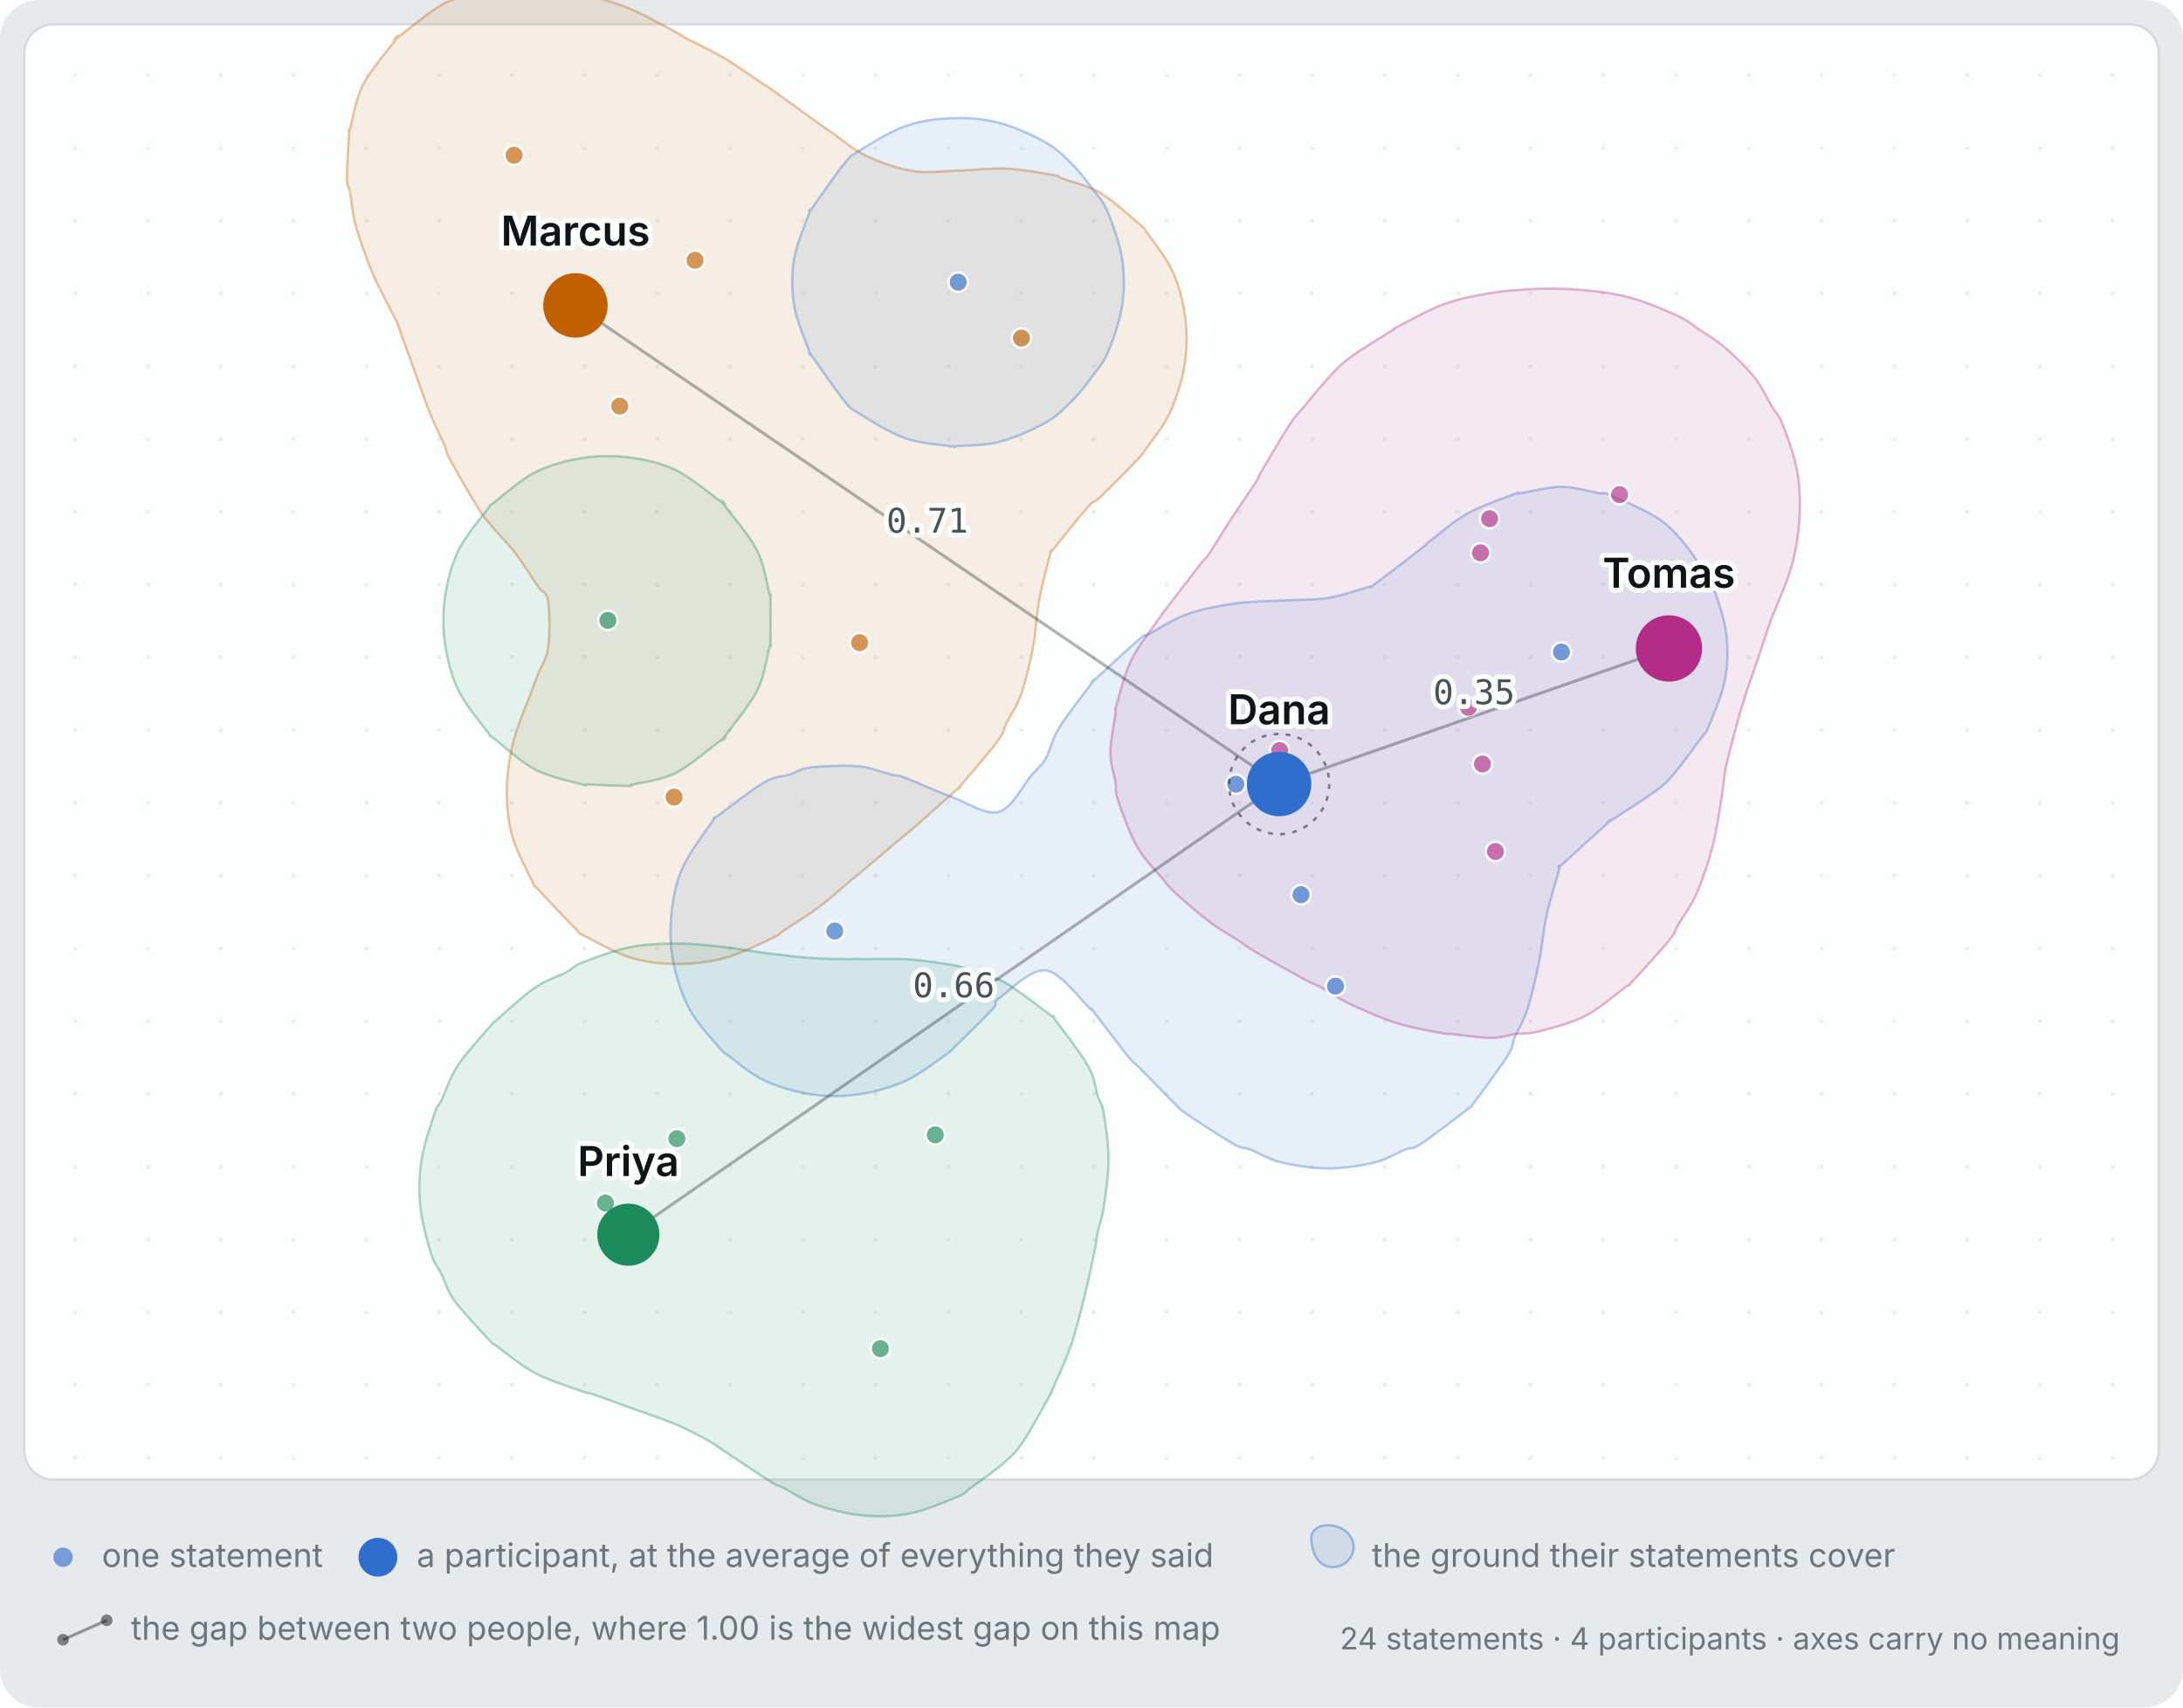
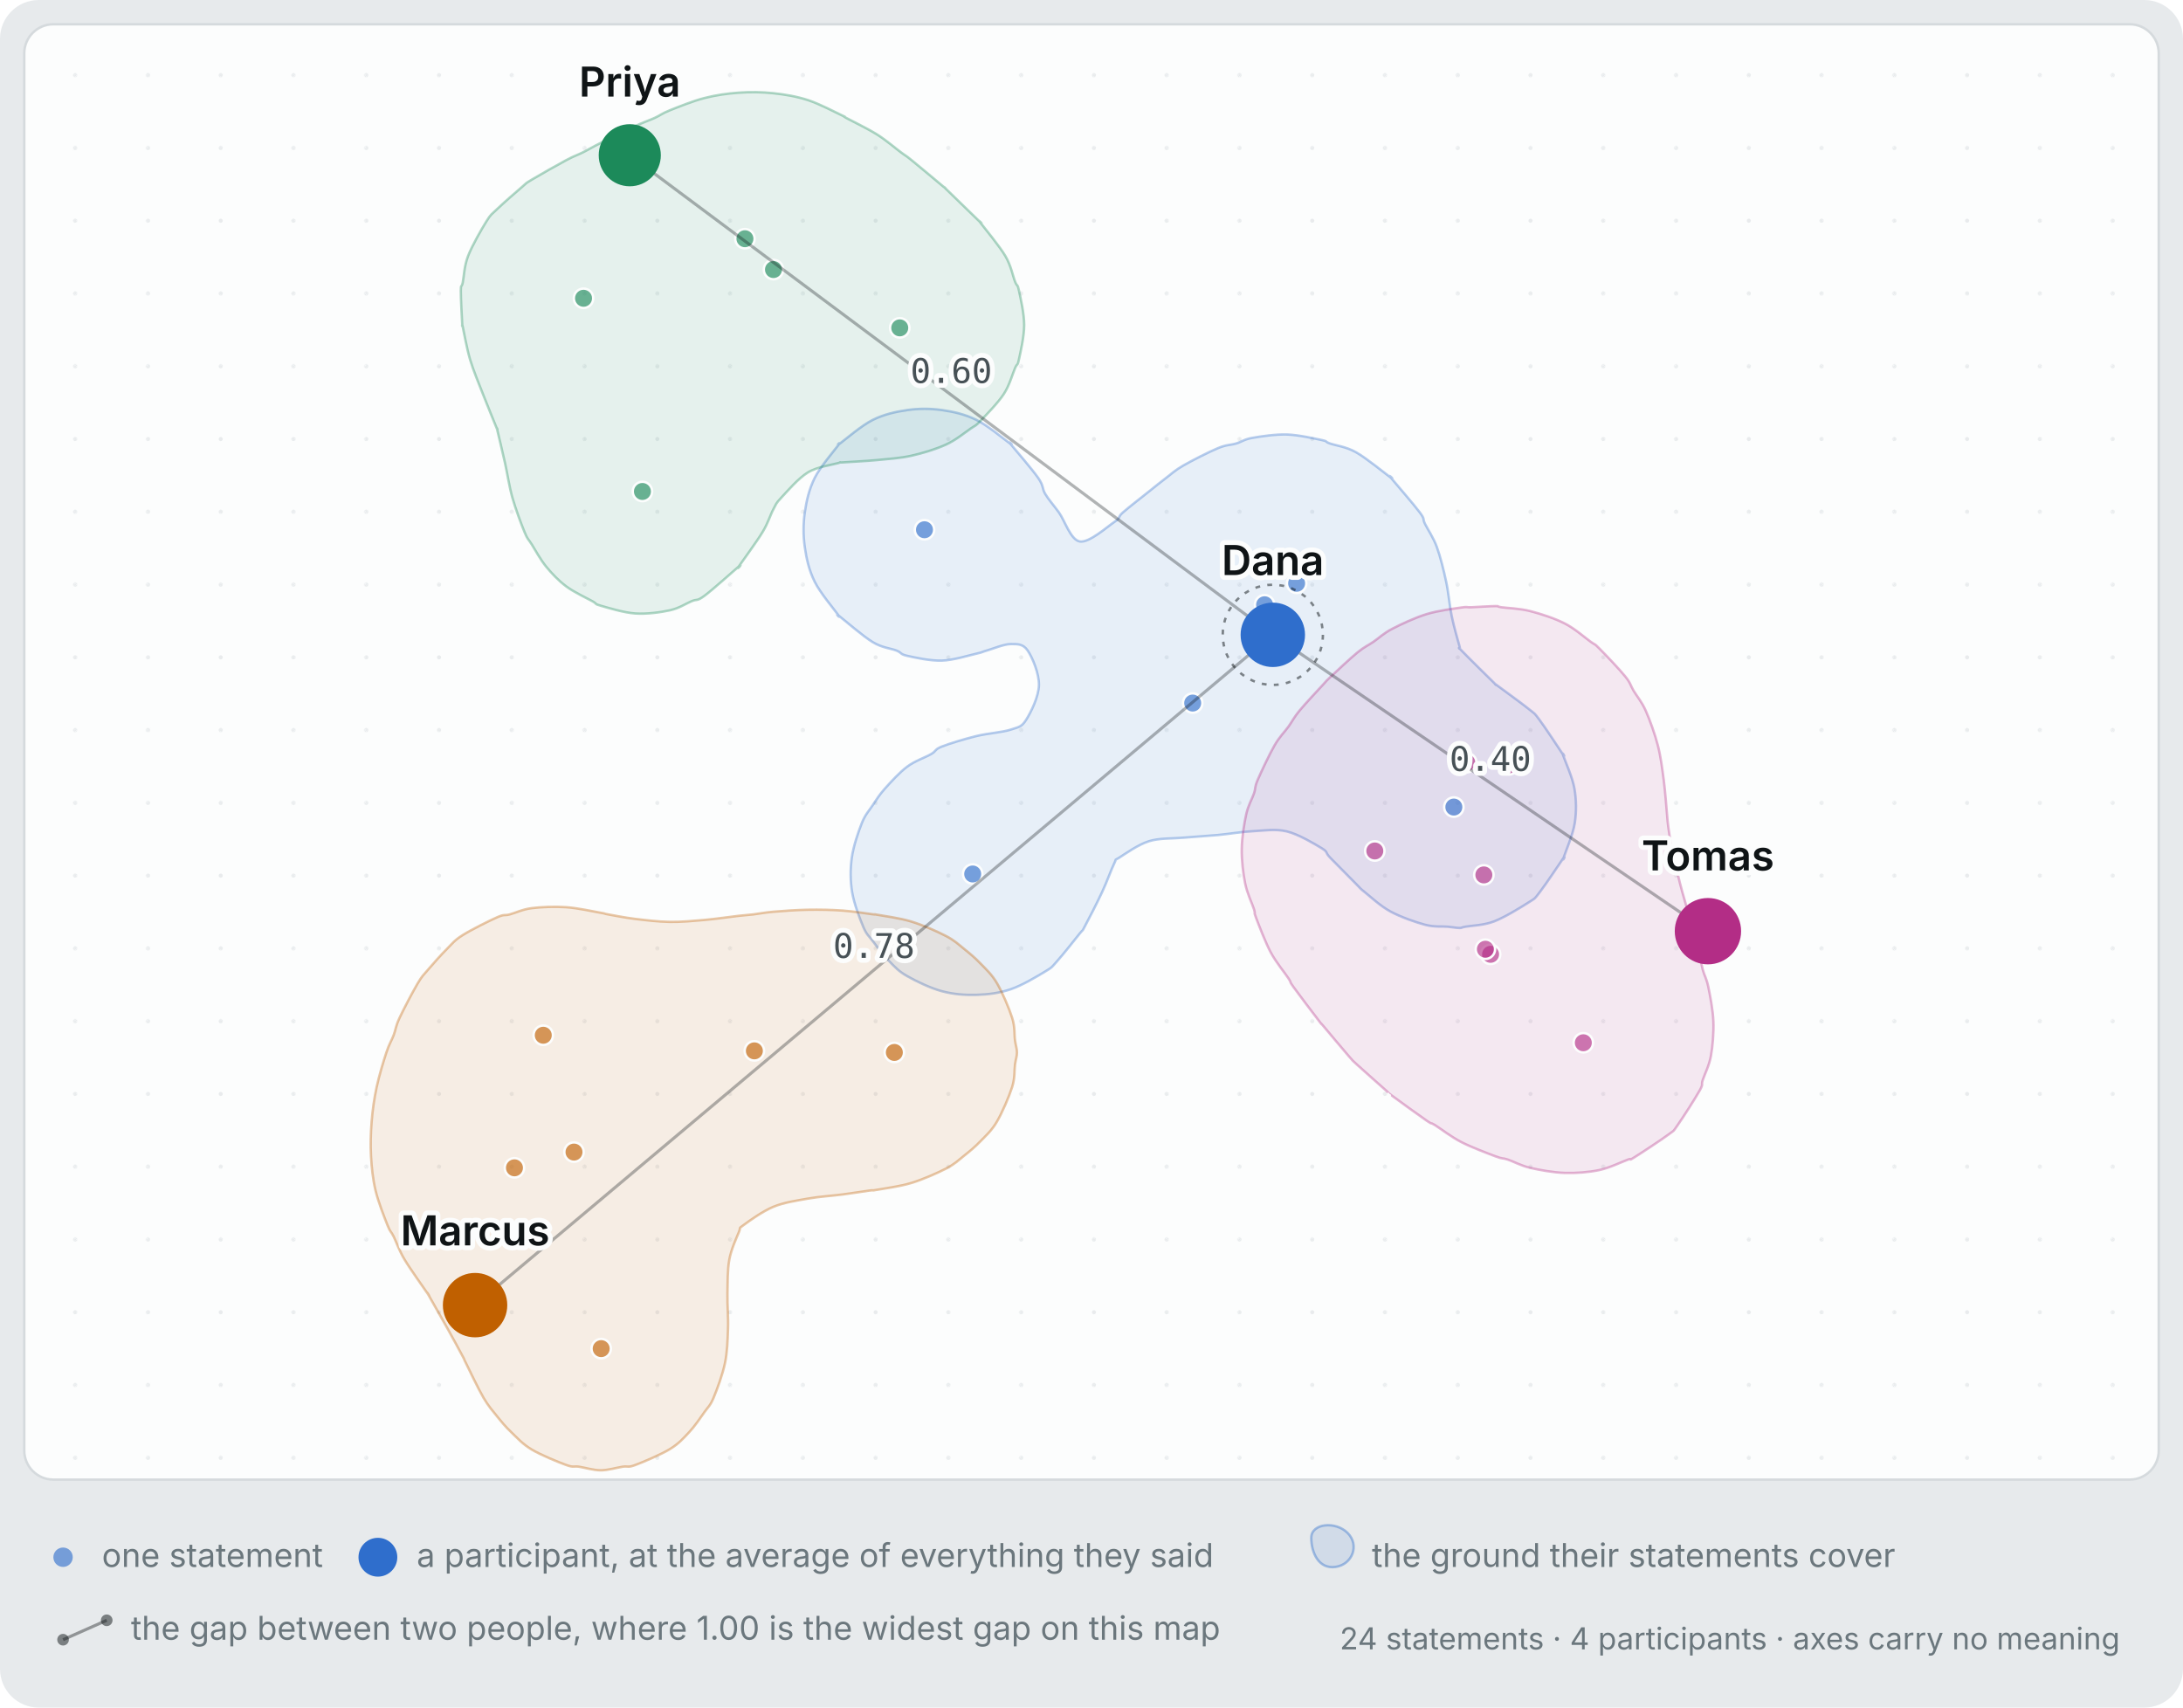
<svg xmlns="http://www.w3.org/2000/svg" viewBox="0 0 900 704" width="900" height="704" role="img" aria-label="Four participants in a depot siting meeting, mapped from what they said, with the measured gap from Dana to each of the others">
  <rect width="900" height="704" rx="16" fill="#e7eaec" />
  <rect x="10" y="10" width="880" height="600" rx="12" fill="#fcfdfd" stroke="#d5dadd" />
  <pattern id="field" width="30" height="30" patternUnits="userSpaceOnUse">
    <circle cx="1" cy="1" r="0.85" fill="#d5dadd" />
  </pattern>
  <rect x="10" y="10" width="880" height="600" rx="12" fill="url(#field)" opacity="0.5" />
-   <path d="M199.84,-3.67C203.06,-4.67 198.65,-4.15 202.28,-4.5C205.91,-4.86 216.61,-5.93 221.61,-5.79C226.61,-5.65 229.07,-4.24 232.29,-3.67C235.51,-3.1 236.28,-3.64 240.95,-2.39C245.61,-1.14 253.84,1.14 260.28,3.84C266.73,6.54 275.88,11.84 279.61,13.81C283.35,15.78 279.44,13.94 282.67,15.66C285.89,17.39 293.53,20.94 298.95,24.16C304.36,27.38 311.94,32.86 315.16,35C318.38,37.14 314.54,34.35 318.28,37.01C322.03,39.67 333.57,48.06 337.62,50.94C341.66,53.83 339.33,52.13 342.56,54.33C345.78,56.54 351.33,61.49 356.95,64.18C362.57,66.87 369.84,69.47 376.29,70.48C382.73,71.5 389.18,70.46 395.62,70.3C402.07,70.13 408.51,69.2 414.96,69.51C421.4,69.82 430.43,71.45 434.29,72.15C438.15,72.84 434.91,72.44 438.13,73.67C441.35,74.9 448.24,76.29 453.62,79.51C459.01,82.73 467.22,90.25 470.44,93C473.66,95.75 470.75,92.77 472.96,96C475.17,99.22 481.06,106.39 483.69,112.34C486.32,118.28 487.98,125.23 488.75,131.67C489.51,138.12 489.37,144.56 488.29,151C487.2,157.45 484.8,164.78 482.24,170.34C479.69,175.9 475.21,181.12 472.96,184.34C470.71,187.56 471.98,186.25 468.76,189.67C465.54,193.1 456.99,201.69 453.62,204.91C450.25,208.13 451.76,205.42 448.54,209.01C445.32,212.59 436.88,223.19 434.29,226.42C431.71,229.64 434.02,224.8 433.03,228.34C432.05,231.89 429.57,241.23 428.38,247.68C427.19,254.12 427.12,260.57 425.88,267.01C424.64,273.46 422.76,281.16 420.94,286.35C419.12,291.53 416.58,294.88 414.96,298.1C413.33,301.32 414.43,301.29 411.21,305.68C407.99,310.07 398.32,321.19 395.62,324.41C392.93,327.64 398.26,322.14 395.04,325.01C391.81,327.89 379.96,338.46 376.29,341.68C372.61,344.9 376.2,341.64 372.98,344.35C369.75,347.05 360.79,354.68 356.95,357.9C353.11,361.13 353.17,361 349.95,363.68C346.73,366.37 341.94,370.79 337.62,374.01C333.29,377.23 327.23,380.88 324.01,383.02C320.79,385.15 322.46,384.84 318.28,386.82C314.11,388.8 305.39,393.14 298.95,394.9C292.5,396.66 286.06,397.4 279.61,397.41C273.17,397.41 266.73,396.84 260.28,394.9C253.84,392.97 244.77,387.8 240.95,385.82C237.13,383.84 240.58,386.24 237.36,383.02C234.14,379.79 224.58,369.69 221.61,366.46C218.64,363.24 221.31,367.37 219.56,363.68C217.8,360 212.83,350.79 211.07,344.35C209.3,337.9 208.87,331.46 208.97,325.01C209.07,318.57 210.05,312.13 211.66,305.68C213.27,299.24 216.96,290.9 218.62,286.35C220.28,281.79 220.39,281.59 221.61,278.37C222.84,275.14 225.24,272.13 225.96,267.01C226.68,261.9 226.67,251.91 225.94,247.68C225.21,243.44 223.82,244.83 221.61,241.61C219.4,238.38 215.91,232.55 212.69,228.34C209.47,224.14 204.92,219.59 202.28,216.37C199.63,213.15 199.58,213.46 196.81,209.01C194.04,204.56 187.97,194.04 185.65,189.67C183.34,185.31 184.34,186.05 182.94,182.83C181.54,179.6 179.38,175.64 177.25,170.34C175.13,165.04 172.47,157.26 170.2,151C167.93,144.75 164.8,136.05 163.61,132.82C162.42,129.6 164.75,135.09 163.06,131.67C161.37,128.26 156.2,118.78 153.47,112.34C150.74,105.89 148.2,98.54 146.66,93C145.13,87.46 144.88,82.32 144.27,79.1C143.67,75.88 143.1,77.8 143.05,73.67C142.99,69.54 143.73,57.73 143.93,54.33C144.14,50.94 143.32,56.52 144.27,53.3C145.23,50.07 146.42,41.26 149.64,35C152.86,28.74 161.27,18.95 163.61,15.73C165.95,12.51 160.45,18.03 163.67,15.66C166.9,13.29 176.91,4.74 182.94,1.52C188.97,-1.71 196.62,-2.67 199.84,-3.67Z" fill-rule="evenodd" fill="#c06000" fill-opacity="0.1" stroke="#c06000" stroke-opacity="0.34" stroke-width="1" stroke-linejoin="round" />
-   <path d="M347.62,68C350.84,64.03 349.56,65.08 353.82,62.42C358.07,59.76 366.71,54.33 373.15,52.04C379.6,49.76 386.04,48.95 392.49,48.71C398.93,48.47 405.38,48.94 411.82,50.61C418.26,52.28 426.07,55.85 431.15,58.75C436.24,61.65 439.11,64.8 442.33,68C445.55,71.21 448.1,74.75 450.49,77.98C452.88,81.2 454.63,82.56 456.66,87.34C458.68,92.12 461.62,100.23 462.61,106.67C463.61,113.12 463.61,119.56 462.62,126.01C461.64,132.45 458.74,140.53 456.72,145.34C454.69,150.16 452.85,151.68 450.49,154.9C448.13,158.12 445.76,161.46 442.54,164.68C439.32,167.89 436.27,171.28 431.15,174.2C426.03,177.13 418.22,180.59 411.82,182.23C405.42,183.86 396,183.71 392.78,184.01C389.55,184.31 392.56,184.05 392.49,184.05C392.41,184.05 395.55,184.57 392.32,184.01C389.1,183.45 379.57,182.96 373.15,180.67C366.73,178.38 358.07,172.94 353.82,170.28C349.56,167.61 350.84,168.65 347.62,164.68C344.4,160.7 336.78,149.63 334.48,146.41C332.18,143.19 335,148.74 333.82,145.34C332.64,141.94 328.48,132.45 327.41,126.01C326.34,119.56 326.34,113.12 327.41,106.67C328.48,100.23 332.64,90.74 333.82,87.34C335,83.94 332.18,89.49 334.48,86.27C336.78,83.05 344.4,71.98 347.62,68ZM626.71,203.35C629.93,202.86 638.4,200.69 643.83,200.69C649.26,200.69 656.07,202.81 659.29,203.35C662.51,203.88 659.3,202.3 663.17,203.91C667.04,205.52 677.48,209.9 682.5,213.03C687.52,216.16 690.08,219.08 693.3,222.68C696.52,226.28 699.67,231.42 701.84,234.64C704.01,237.86 704.68,237.56 706.32,242.01C707.97,246.47 710.91,254.9 711.7,261.35C712.5,267.79 712.34,274.24 711.09,280.68C709.83,287.13 705.74,296.2 704.2,300.02C702.66,303.84 704.23,300.39 701.84,303.62C699.45,306.84 693.08,315.59 689.85,319.35C686.63,323.11 686.88,322.94 682.5,326.16C678.12,329.38 666.79,336.55 663.57,338.69C660.35,340.83 666.46,336.01 663.17,339C659.88,341.98 647.2,353.45 643.83,356.62C640.47,359.79 644.02,354.56 642.99,358.02C641.95,361.48 639.05,370.91 637.63,377.36C636.22,383.8 635.81,390.24 634.49,396.69C633.17,403.13 631.4,410.86 629.74,416.02C628.07,421.19 625.87,424.46 624.5,427.68C623.13,430.9 624.32,430.86 621.51,435.36C618.7,439.86 610.37,451.05 607.64,454.69C604.92,458.34 608.8,454.42 605.16,457.24C601.53,460.05 590.17,468.77 585.83,471.57C581.49,474.37 582.32,472.74 579.1,474.03C575.88,475.32 571.82,478.03 566.5,479.31C561.17,480.59 553.61,481.76 547.16,481.72C540.72,481.68 533.07,480.37 527.83,479.08C522.59,477.8 518.94,475.28 515.71,474.03C512.49,472.78 512.92,474.05 508.49,471.58C504.07,469.11 493.24,462.05 489.16,459.23C485.07,456.42 487.21,457.85 483.99,454.69C480.76,451.53 473,443.5 469.82,440.28C466.65,437.06 468.15,439.3 464.93,435.36C461.71,431.42 453.05,419.85 450.49,416.62C447.93,413.4 452.78,418.79 449.56,416.02C446.34,413.26 437.44,400.79 431.15,400.06C424.86,399.33 415.47,409 411.82,411.66C408.17,414.32 412.46,412.52 409.24,416.02C406.01,419.53 395.82,429.49 392.49,432.71C389.15,435.93 392.45,433.19 389.23,435.36C386.01,437.53 379.05,443.07 373.15,445.71C367.25,448.35 360.26,450.3 353.82,451.21C347.37,452.12 340.93,452.13 334.48,451.17C328.04,450.22 320.81,448.11 315.15,445.47C309.48,442.84 303.72,437.76 300.5,435.36C297.28,432.96 298.52,434.31 295.81,431.09C293.1,427.86 287.27,421.76 284.24,416.02C281.2,410.29 278.85,403.13 277.6,396.69C276.35,390.24 276.15,383.8 276.76,377.36C277.38,370.91 278.46,364.47 281.28,358.02C284.09,351.58 291.23,342.29 293.65,338.69C296.07,335.09 292.23,339.12 295.81,336.43C299.4,333.73 310.22,325.34 315.15,322.5C320.08,319.65 322.19,320.37 325.41,319.35C328.63,318.33 329.75,316.93 334.48,316.36C339.22,315.79 348.31,315.44 353.82,315.93C359.33,316.43 364.33,318.57 367.55,319.35C370.77,320.14 369,319.11 373.15,320.65C377.31,322.19 386.04,326.26 392.49,328.6C398.93,330.93 406.33,336.22 411.82,334.68C417.31,333.14 422.21,323.02 425.43,319.35C428.65,315.69 429.28,315.91 431.15,312.69C433.03,309.46 433.44,305.28 436.66,300.02C439.89,294.76 448.13,284.36 450.49,281.14C452.85,277.92 447.62,283.64 450.84,280.68C454.06,277.73 465.99,266.64 469.82,263.42C473.65,260.19 470.6,263.04 473.82,261.35C477.04,259.66 483.38,255.37 489.16,253.3C494.94,251.22 502.05,249.85 508.49,248.89C514.94,247.94 521.38,247.97 527.83,247.58C534.27,247.19 541.13,247.49 547.16,246.56C553.19,245.63 560.77,242.94 563.99,242.01C567.21,241.08 562.86,243.61 566.5,240.98C570.14,238.35 581.91,229.3 585.83,226.25C589.75,223.2 586.82,225.12 590.04,222.68C593.26,220.24 599.42,214.77 605.16,211.59C610.91,208.42 620.91,205 624.5,203.63C628.09,202.26 623.49,203.83 626.71,203.35Z" fill-rule="evenodd" fill="#2f6ecc" fill-opacity="0.1" stroke="#2f6ecc" stroke-opacity="0.34" stroke-width="1" stroke-linejoin="round" />
-   <path d="M203.35,207.43C206.57,204.96 214.52,197.83 220.62,194.74C226.72,191.64 233.51,189.89 239.95,188.86C246.4,187.84 252.84,187.78 259.29,188.6C265.73,189.43 272.17,190.68 278.62,193.81C285.06,196.95 294.73,205.14 297.95,207.41C301.18,209.68 295.62,204.2 297.97,207.43C300.32,210.65 308.84,220.5 312.06,226.76C315.28,233.02 316.36,241.76 317.29,244.98C318.22,248.21 317.58,242.69 317.64,246.1C317.7,249.51 317.71,262.02 317.65,265.43C317.59,268.85 318.21,263.35 317.29,266.58C316.37,269.8 315.28,278.51 312.13,284.77C308.98,291.02 300.76,300.8 298.4,304.1C296.03,307.4 301.25,302.14 297.95,304.57C294.66,306.99 284.78,315.51 278.62,318.66C272.46,321.8 264.23,322.54 261.01,323.44C257.79,324.33 262.4,324.02 259.29,324.02C256.17,324.02 245.53,323.54 242.31,323.44C239.09,323.33 243.57,324.41 239.95,323.38C236.34,322.35 226.74,320.45 220.62,317.24C214.49,314.03 206.44,306.63 203.22,304.1C199.99,301.58 203.64,305.31 201.28,302.09C198.92,298.87 192.02,290.88 189.05,284.77C186.09,278.66 184.41,271.88 183.48,265.43C182.55,258.99 182.55,252.54 183.48,246.1C184.41,239.65 186.1,232.85 189.06,226.76C192.03,220.67 198.9,212.78 201.28,209.56C203.66,206.33 200.12,209.9 203.35,207.43ZM233.52,400.77C236.74,399.07 235.66,398.59 239.95,396.89C244.25,395.19 252.84,391.9 259.29,390.59C265.73,389.27 272.17,389.04 278.62,389.01C285.06,388.97 291.51,389.7 297.95,390.39C304.4,391.08 310.84,392.34 317.29,393.12C323.73,393.91 330.18,394.73 336.62,395.1C343.07,395.47 349.51,395.3 355.96,395.37C362.4,395.45 368.85,395.08 375.29,395.56C381.74,396.04 390.24,397.37 394.63,398.24C399.01,399.11 398.36,399.67 401.58,400.77C404.8,401.88 408.68,401.89 413.96,404.86C419.25,407.84 429.83,416.09 433.29,418.63C436.76,421.17 432.23,416.64 434.78,420.11C437.33,423.58 445.6,434.13 448.58,439.44C451.55,444.76 451.55,448.78 452.63,452C453.71,455.22 454.31,454.42 455.04,458.78C455.77,463.13 457.01,471.67 457.02,478.11C457.02,484.56 455.81,492.49 455.08,497.45C454.35,502.4 453.3,504.64 452.63,507.86C451.96,511.09 452.05,512.07 451.06,516.78C450.08,521.49 448.35,529.67 446.72,536.11C445.09,542.56 443.49,549.1 441.26,555.45C439.02,561.8 434.66,571 433.29,574.23C431.93,577.45 434.97,571.47 433.08,574.78C431.19,578.1 425.15,589.41 421.96,594.12C418.78,598.83 417.59,599.82 413.96,603.04C410.33,606.26 403.39,611.1 400.17,613.45C396.95,615.8 398.77,615.38 394.63,617.13C390.48,618.87 381.74,622.65 375.29,623.93C368.85,625.2 362.4,625.38 355.96,624.8C349.51,624.21 342.1,622.33 336.62,620.44C331.14,618.55 326.3,615.09 323.08,613.45C319.86,611.81 321.48,613.21 317.29,610.6C313.1,607.99 302.12,600.55 297.95,597.8C293.79,595.05 295.54,595.88 292.32,594.12C289.1,592.35 284.13,589.54 278.62,587.22C273.11,584.9 264.98,582.25 259.29,580.18C253.59,578.11 247.67,575.88 244.44,574.78C241.22,573.69 243.92,575.05 239.95,573.61C235.98,572.16 226.36,569.14 220.62,566.12C214.87,563.09 208.69,557.8 205.47,555.45C202.25,553.1 204.32,555.25 201.28,552.03C198.25,548.81 190.48,540.6 187.26,536.11C184.03,531.63 183.54,528.34 181.95,525.12C180.36,521.89 179.14,521.39 177.7,516.78C176.26,512.17 173.94,503.89 173.29,497.45C172.64,491 172.8,484.56 173.8,478.11C174.79,471.67 177.89,462.85 179.24,458.78C180.6,454.7 180.38,456.9 181.95,453.68C183.51,450.46 185.41,444.39 188.63,439.44C191.85,434.5 198.52,427.23 201.28,424.01C204.04,420.79 201.95,422.92 205.17,420.11C208.39,417.29 215.89,410.34 220.62,407.12C225.34,403.9 230.3,402.48 233.52,400.77Z" fill-rule="evenodd" fill="#1c8a5a" fill-opacity="0.1" stroke="#1c8a5a" stroke-opacity="0.34" stroke-width="1" stroke-linejoin="round" />
-   <path d="M573.82,136.26C577.04,134.17 572.36,136.65 575.93,134.84C579.5,133.03 588.82,127.74 595.26,125.4C601.71,123.06 608.15,121.87 614.6,120.81C621.04,119.76 627.49,119.28 633.93,119.08C640.38,118.88 646.82,119 653.27,119.63C659.71,120.25 666.16,121.07 672.6,122.85C679.05,124.64 687.18,128.1 691.93,130.33C696.69,132.57 697.89,134.09 701.12,136.26C704.34,138.43 707.57,140.12 711.27,143.34C714.97,146.56 720.11,151.53 723.33,155.59C726.55,159.65 728.67,164.48 730.6,167.71C732.54,170.93 733.21,170.5 734.94,174.93C736.66,179.35 739.79,187.82 740.95,194.26C742.1,200.7 742.25,207.15 741.89,213.59C741.53,220.04 740.52,226.48 738.78,232.93C737.05,239.37 732.83,248.74 731.47,252.26C730.11,255.79 731.72,250.86 730.6,254.08C729.48,257.3 726.8,265.46 724.75,271.6C722.69,277.74 720.21,284.49 718.26,290.93C716.3,297.38 714.17,305.78 713,310.27C711.84,314.75 711.83,314.64 711.27,317.86C710.71,321.08 710.52,324.42 709.65,329.6C708.79,334.78 707.77,342.49 706.08,348.94C704.39,355.38 701.87,362.9 699.51,368.27C697.15,373.64 693.81,377.94 691.93,381.16C690.06,384.39 691.49,383.62 688.27,387.6C685.05,391.59 675.61,401.83 672.6,405.05C669.59,408.27 673.42,404.61 670.2,406.94C666.97,409.27 659.31,415.95 653.27,419.01C647.22,422.08 638.65,424.12 633.93,425.33C629.21,426.54 628.19,425.84 624.96,426.27C621.74,426.7 619,427.92 614.6,427.92C610.2,427.92 601.77,426.58 598.55,426.27C595.33,425.96 599.03,426.81 595.26,426.07C591.49,425.33 582.37,423.86 575.93,421.83C569.48,419.81 561.85,416.4 556.59,413.92C551.34,411.43 547.64,408.67 544.42,406.94C541.19,405.2 541.67,405.89 537.26,403.51C532.84,401.12 522.41,395.28 517.93,392.63C513.44,389.98 513.55,389.71 510.33,387.6C507.11,385.5 502.86,383.22 498.59,380C494.32,376.77 487.94,371.23 484.72,368.27C481.5,365.31 481.93,365.46 479.26,362.24C476.59,359.01 471.77,354.37 468.71,348.94C465.64,343.5 462.32,334 460.85,329.6C459.39,325.2 460.44,325.77 459.92,322.55C459.41,319.33 457.77,315.02 457.77,310.27C457.77,305.51 459.51,297.25 459.92,294.02C460.33,290.8 459.09,294.67 460.22,290.93C461.34,287.19 463.49,277.91 466.67,271.6C469.84,265.28 477.08,256.25 479.26,253.03C481.44,249.81 477.19,255.61 479.75,252.26C482.3,248.91 491.46,236.96 494.6,232.93C497.74,228.9 496.39,231.3 498.59,228.08C500.79,224.85 504.56,218.53 507.78,213.59C511.01,208.66 515.88,201.71 517.93,198.48C519.97,195.26 517.78,198.19 520.08,194.26C522.38,190.33 528.89,179.29 531.75,174.93C534.62,170.56 534.58,171.27 537.26,168.04C539.94,164.82 544.59,159.04 547.82,155.59C551.04,152.14 552.26,150.59 556.59,147.36C560.93,144.14 570.6,138.34 573.82,136.26Z" fill-rule="evenodd" fill="#b32d86" fill-opacity="0.1" stroke="#b32d86" stroke-opacity="0.34" stroke-width="1" stroke-linejoin="round" />
-   <circle cx="536.38" cy="368.87" r="4" fill="#2f6ecc" fill-opacity="0.62" stroke="#fcfdfd" stroke-width="1" />
-   <circle cx="255.5" cy="167.43" r="4" fill="#c06000" fill-opacity="0.62" stroke="#fcfdfd" stroke-width="1" />
-   <circle cx="249.62" cy="495.98" r="4" fill="#1c8a5a" fill-opacity="0.62" stroke="#fcfdfd" stroke-width="1" />
-   <circle cx="667.69" cy="203.93" r="4" fill="#b32d86" fill-opacity="0.62" stroke="#fcfdfd" stroke-width="1" />
-   <circle cx="643.74" cy="268.81" r="4" fill="#2f6ecc" fill-opacity="0.62" stroke="#fcfdfd" stroke-width="1" />
-   <circle cx="605.41" cy="291.62" r="4" fill="#b32d86" fill-opacity="0.62" stroke="#fcfdfd" stroke-width="1" />
-   <circle cx="277.89" cy="328.61" r="4" fill="#c06000" fill-opacity="0.62" stroke="#fcfdfd" stroke-width="1" />
-   <circle cx="362.98" cy="556" r="4" fill="#1c8a5a" fill-opacity="0.62" stroke="#fcfdfd" stroke-width="1" />
-   <circle cx="550.61" cy="406.54" r="4" fill="#2f6ecc" fill-opacity="0.62" stroke="#fcfdfd" stroke-width="1" />
-   <circle cx="614.11" cy="213.84" r="4" fill="#b32d86" fill-opacity="0.62" stroke="#fcfdfd" stroke-width="1" />
-   <circle cx="211.94" cy="64" r="4" fill="#c06000" fill-opacity="0.62" stroke="#fcfdfd" stroke-width="1" />
-   <circle cx="395.04" cy="116.34" r="4" fill="#2f6ecc" fill-opacity="0.62" stroke="#fcfdfd" stroke-width="1" />
-   <circle cx="250.61" cy="255.77" r="4" fill="#1c8a5a" fill-opacity="0.62" stroke="#fcfdfd" stroke-width="1" />
-   <circle cx="527.59" cy="309.44" r="4" fill="#b32d86" fill-opacity="0.62" stroke="#fcfdfd" stroke-width="1" />
-   <circle cx="286.54" cy="107.3" r="4" fill="#c06000" fill-opacity="0.62" stroke="#fcfdfd" stroke-width="1" />
-   <circle cx="509.51" cy="323.31" r="4" fill="#2f6ecc" fill-opacity="0.62" stroke="#fcfdfd" stroke-width="1" />
-   <circle cx="385.6" cy="467.87" r="4" fill="#1c8a5a" fill-opacity="0.62" stroke="#fcfdfd" stroke-width="1" />
-   <circle cx="610.39" cy="227.91" r="4" fill="#b32d86" fill-opacity="0.62" stroke="#fcfdfd" stroke-width="1" />
-   <circle cx="616.53" cy="351.06" r="4" fill="#b32d86" fill-opacity="0.62" stroke="#fcfdfd" stroke-width="1" />
-   <circle cx="354.42" cy="264.95" r="4" fill="#c06000" fill-opacity="0.62" stroke="#fcfdfd" stroke-width="1" />
-   <circle cx="344.15" cy="383.85" r="4" fill="#2f6ecc" fill-opacity="0.62" stroke="#fcfdfd" stroke-width="1" />
-   <circle cx="279.06" cy="469.44" r="4" fill="#1c8a5a" fill-opacity="0.62" stroke="#fcfdfd" stroke-width="1" />
-   <circle cx="611.18" cy="314.98" r="4" fill="#b32d86" fill-opacity="0.62" stroke="#fcfdfd" stroke-width="1" />
-   <circle cx="421.12" cy="139.37" r="4" fill="#c06000" fill-opacity="0.62" stroke="#fcfdfd" stroke-width="1" />
-   <line x1="527.36" y1="323.24" x2="237.25" y2="125.91" stroke="#0f1416" stroke-opacity="0.32" stroke-width="1.25" />
-   <text x="382.3" y="219.58" text-anchor="middle" font-family="ui-monospace, SFMono-Regular, Menlo, monospace" font-size="14" fill="#475156" stroke="#fcfdfd" stroke-width="4" stroke-linejoin="round" paint-order="stroke">0.71</text>
-   <line x1="527.36" y1="323.24" x2="259.05" y2="509.03" stroke="#0f1416" stroke-opacity="0.32" stroke-width="1.25" />
-   <text x="393.2" y="411.14" text-anchor="middle" font-family="ui-monospace, SFMono-Regular, Menlo, monospace" font-size="14" fill="#475156" stroke="#fcfdfd" stroke-width="4" stroke-linejoin="round" paint-order="stroke">0.66</text>
-   <line x1="527.36" y1="323.24" x2="688.06" y2="267.35" stroke="#0f1416" stroke-opacity="0.32" stroke-width="1.25" />
-   <text x="607.71" y="290.3" text-anchor="middle" font-family="ui-monospace, SFMono-Regular, Menlo, monospace" font-size="14" fill="#475156" stroke="#fcfdfd" stroke-width="4" stroke-linejoin="round" paint-order="stroke">0.35</text>
-   <g transform="translate(527.36 323.24)">
+   <path d="M346.32,182.82C348.69,181.07 355.18,175.42 359.79,173.12C364.41,170.83 369.28,169.73 374.03,169.05C378.77,168.37 383.51,168.37 388.26,169.04C393,169.71 397.81,170.78 402.49,173.07C407.18,175.37 414,181.14 416.37,182.82C418.74,184.5 414.78,180.78 416.72,183.15C418.67,185.52 425.67,193.63 428.04,197.05C430.42,200.47 429.53,201.31 430.96,203.68C432.38,206.05 434.22,208.02 436.59,211.28C438.96,214.54 441.38,222.58 445.19,223.23C448.99,223.88 456.46,217.18 459.42,215.18C462.38,213.19 460.56,213.37 462.93,211.28C465.3,209.19 470.69,205.02 473.65,202.65C476.62,200.28 478.36,198.84 480.73,197.05C483.11,195.26 484.32,193.94 487.89,191.89C491.45,189.84 498.49,186.27 502.12,184.76C505.75,183.25 507.31,183.53 509.68,182.82C512.05,182.11 512.87,181.12 516.35,180.51C519.83,179.89 525.84,178.99 530.58,179.13C535.33,179.28 541.87,180.78 544.82,181.39C547.76,182 545.91,181.98 548.28,182.82C550.65,183.66 554.88,184.1 559.05,186.44C563.21,188.77 570.87,195.06 573.28,196.83C575.69,198.6 571.5,194.64 573.51,197.05C575.53,199.46 583.03,208.13 585.37,211.28C587.7,214.44 586.34,213.61 587.51,215.98C588.68,218.35 590.93,221.55 592.38,225.51C593.83,229.47 595.19,235 596.21,239.75C597.23,244.49 597.59,249.52 598.51,253.98C599.44,258.43 601.06,264.1 601.75,266.47C602.43,268.84 600.23,265.7 602.6,268.21C604.97,270.72 613.57,279.16 615.98,281.53C618.39,283.9 614.69,280.66 617.06,282.44C619.44,284.23 627.28,289.87 630.21,292.24C633.14,294.62 632.3,293.57 634.64,296.68C636.99,299.79 642.66,308.46 644.29,310.91C645.93,313.36 643.64,309 644.44,311.37C645.25,313.74 648.32,320.47 649.12,325.14C649.91,329.81 649.98,334.63 649.24,339.37C648.49,344.12 645.44,351.18 644.65,353.61C643.85,356.03 646.08,351.57 644.44,353.94C642.8,356.31 637.16,364.82 634.79,367.84C632.42,370.86 633.35,370.04 630.21,372.05C627.07,374.06 620.32,378.21 615.98,379.88C611.63,381.55 606.52,381.62 604.15,382.07C601.77,382.52 602.95,382.59 601.75,382.59C600.54,382.59 599.26,382.29 596.89,382.07C594.52,381.85 591.45,382.31 587.51,381.26C583.58,380.22 577.42,378.05 573.28,375.81C569.14,373.57 565.05,369.74 562.68,367.84C560.31,365.94 561.43,366.78 559.05,364.41C556.67,362.04 550.76,356.06 548.39,353.61C546.02,351.15 547.78,351.47 544.82,349.66C541.85,347.86 535.33,343.95 530.58,342.79C525.84,341.63 521.09,342.46 516.35,342.7C511.61,342.95 506.86,343.81 502.12,344.26C497.37,344.7 492.63,344.93 487.89,345.36C483.14,345.79 478.06,345.46 473.65,346.83C469.24,348.2 463.79,352.1 461.42,353.61C459.05,355.11 460.6,353.49 459.42,355.87C458.24,358.24 456.4,363.47 454.36,367.84C452.32,372.21 448.71,379.24 447.18,382.07C445.65,384.9 447.09,382.45 445.19,384.82C443.29,387.19 438.17,393.69 435.8,396.3C433.43,398.92 434.14,398.57 430.96,400.5C427.78,402.42 421.47,406.23 416.72,407.84C411.98,409.45 407.24,410.03 402.49,410.16C397.75,410.29 393,409.92 388.26,408.64C383.51,407.35 377.63,404.51 374.03,402.45C370.42,400.4 368.99,398.72 366.62,396.3C364.25,393.89 361.58,390.35 359.79,387.97C358,385.6 357.3,385.43 355.88,382.07C354.47,378.71 352.1,372.58 351.31,367.84C350.53,363.09 350.51,358.35 351.17,353.61C351.83,348.86 353.86,342.98 355.29,339.37C356.73,335.77 358.21,334.35 359.79,331.97C361.38,329.6 362.43,327.8 364.8,325.14C367.18,322.49 370.85,318.42 374.03,316.05C377.2,313.67 381.46,312.28 383.83,310.91C386.21,309.53 385.15,309.04 388.26,307.79C391.37,306.55 397.75,304.63 402.49,303.46C407.24,302.3 413.29,301.92 416.72,300.79C420.16,299.66 421.17,299.73 423.1,296.68C425.03,293.62 428.23,287.19 428.33,282.44C428.43,277.7 425.62,271.03 423.69,268.21C421.75,265.39 419.53,265.54 416.72,265.54C413.91,265.54 409.2,267.55 406.83,268.21C404.45,268.87 405.59,268.82 402.49,269.51C399.4,270.2 393,272.22 388.26,272.36C383.51,272.51 377.14,271.08 374.03,270.39C370.91,269.7 371.95,269.15 369.58,268.21C367.2,267.27 363.72,267.11 359.79,264.73C355.86,262.36 348.36,255.85 345.99,253.98C343.62,252.11 347.26,255.91 345.56,253.53C343.87,251.16 338.12,244.42 335.83,239.75C333.53,235.08 332.46,230.26 331.79,225.51C331.11,220.77 331.11,216.03 331.79,211.28C332.47,206.54 333.57,201.67 335.87,197.05C338.16,192.43 343.82,185.95 345.56,183.58C347.3,181.2 343.95,184.56 346.32,182.82Z" fill-rule="evenodd" fill="#2f6ecc" fill-opacity="0.1" stroke="#2f6ecc" stroke-opacity="0.34" stroke-width="1" stroke-linejoin="round" />
+   <path d="M210.15,376.98C212.52,376.36 215.33,374.9 219.22,374.4C223.1,373.9 228.71,373.69 233.45,374.01C238.19,374.33 244.8,375.81 247.68,376.31C250.56,376.81 248.35,376.56 250.73,376.98C253.1,377.4 257.68,378.33 261.91,378.84C266.15,379.35 271.4,380 276.15,380.07C280.89,380.14 285.64,379.68 290.38,379.27C295.12,378.85 301.25,377.94 304.61,377.56C307.97,377.18 308.18,377.26 310.56,376.98C312.93,376.7 315.09,376.2 318.84,375.88C322.6,375.56 328.33,375.14 333.08,375.06C337.82,374.98 342.78,375.07 347.31,375.39C351.84,375.71 357.87,376.7 360.24,376.98C362.61,377.27 358.95,376.61 361.54,377.1C364.13,377.59 371.03,378.47 375.77,379.94C380.52,381.4 386.39,384 390.01,385.88C393.63,387.76 395.13,389.32 397.5,391.22C399.87,393.11 401.97,394.85 404.24,397.22C406.51,399.59 408.92,401.7 411.1,405.45C413.28,409.19 416.08,415.77 417.31,419.68C418.54,423.59 418.14,426.52 418.47,428.89C418.8,431.27 419.28,432.25 419.28,433.91C419.28,435.58 418.8,436.51 418.47,438.88C418.14,441.25 418.53,444.23 417.29,448.15C416.05,452.06 413.22,458.65 411.04,462.38C408.87,466.1 406.53,468.13 404.24,470.5C401.95,472.87 399.7,474.73 397.32,476.61C394.95,478.49 393.6,479.94 390.01,481.79C386.41,483.64 380.52,486.24 375.77,487.7C371.03,489.15 364.42,490.01 361.54,490.53C358.66,491.05 360.87,490.52 358.49,490.84C356.12,491.16 351.55,491.91 347.31,492.46C343.07,493.02 337.82,493.31 333.08,494.16C328.33,495.01 323.26,495.72 318.84,497.54C314.43,499.36 308.94,503.33 306.57,505.07C304.2,506.82 305.59,505.65 304.61,508.02C303.63,510.39 301.46,515.05 300.68,519.31C299.9,523.56 300.01,528.8 299.92,533.54C299.83,538.28 300.33,543.03 300.15,547.77C299.98,552.52 299.88,557.26 298.89,562C297.9,566.75 295.63,572.86 294.21,576.24C292.79,579.61 292.06,579.88 290.38,582.25C288.7,584.62 286.49,587.94 284.12,590.47C281.75,593 279.85,595.19 276.15,597.45C272.45,599.7 265.16,602.78 261.91,603.99C258.67,605.2 259.03,604.34 256.66,604.7C254.28,605.07 250.66,606.17 247.68,606.17C244.7,606.17 241.14,605.07 238.76,604.7C236.39,604.34 236.71,605.16 233.45,603.99C230.19,602.81 223,599.88 219.22,597.62C215.44,595.37 213.15,592.74 210.77,590.47C208.4,588.2 206.89,586.36 204.98,583.99C203.08,581.62 201.47,579.9 199.32,576.24C197.17,572.57 193.53,564.85 192.1,562C190.67,559.16 192.02,561.56 190.75,559.19C189.49,556.81 186.89,552.03 184.52,547.77C182.15,543.52 177.86,536.02 176.52,533.65C175.17,531.28 178.07,535.93 176.45,533.54C174.83,531.15 169.16,523.26 166.8,519.31C164.44,515.35 163.46,512.17 162.29,509.79C161.11,507.42 160.98,508.23 159.73,505.07C158.49,501.92 155.96,495.59 154.83,490.84C153.7,486.1 153.22,481.35 152.95,476.61C152.69,471.87 152.83,467.12 153.22,462.38C153.6,457.63 154.27,452.89 155.28,448.15C156.3,443.4 158.12,437.47 159.29,433.91C160.46,430.35 161.39,429.14 162.29,426.77C163.19,424.4 163.05,423.23 164.7,419.68C166.35,416.13 170.21,408.78 172.18,405.45C174.15,402.12 174.51,402.08 176.52,399.71C178.53,397.34 181.88,393.58 184.25,391.22C186.62,388.85 187.3,387.69 190.75,385.52C194.21,383.34 201.75,379.57 204.98,378.15C208.22,376.73 207.78,377.61 210.15,376.98Z" fill-rule="evenodd" fill="#c06000" fill-opacity="0.1" stroke="#c06000" stroke-opacity="0.34" stroke-width="1" stroke-linejoin="round" />
+   <path d="M269.91,48.61C272.28,47.53 272.75,46.84 276.16,45.47C279.58,44.11 285.65,41.63 290.4,40.42C295.14,39.2 299.88,38.53 304.63,38.2C309.37,37.86 314.12,37.92 318.86,38.43C323.6,38.94 328.35,39.72 333.09,41.26C337.84,42.8 344.69,46.43 347.33,47.66C349.96,48.88 346.5,47.32 348.87,48.61C351.25,49.9 357.79,53.05 361.56,55.42C365.33,57.79 369.12,61.08 371.5,62.84C373.87,64.61 372.85,63.63 375.79,66C378.73,68.37 386.74,75.09 389.11,77.08C391.48,79.06 387.57,75.53 390.02,77.9C392.48,80.27 401.46,88.98 403.84,91.31C406.21,93.63 402.48,89.48 404.25,91.85C406.03,94.22 412.12,101.5 414.49,105.54C416.86,109.58 417.55,113.72 418.49,116.09C419.42,118.46 419.47,116.79 420.1,119.77C420.73,122.76 422.25,129.26 422.25,134C422.25,138.75 420.71,145.28 420.08,148.24C419.45,151.2 419.53,149.4 418.49,151.77C417.45,154.15 416.21,158.85 413.84,162.47C411.46,166.09 406.53,171.13 404.25,173.51C401.98,175.88 402.55,175.07 400.18,176.7C397.81,178.33 394.09,181.43 390.02,183.29C385.96,185.15 380.53,186.81 375.79,187.88C371.05,188.94 366.3,189.21 361.56,189.68C356.81,190.14 349.99,190.44 347.33,190.65C344.66,190.86 347.96,190.25 345.58,190.93C343.21,191.62 337,192.39 333.09,194.77C329.18,197.14 324.49,202.64 322.12,205.17C319.75,207.7 320.15,207.57 318.86,209.95C317.57,212.32 316.75,215.48 314.37,219.4C312,223.32 306.27,231.1 304.63,233.48C302.98,235.85 306.87,231.6 304.5,233.63C302.13,235.66 293.62,243.3 290.4,245.67C287.17,248.04 287.51,246.87 285.14,247.86C282.77,248.86 280.03,250.78 276.16,251.62C272.29,252.47 266.67,253.24 261.93,252.93C257.19,252.61 250.65,250.57 247.7,249.73C244.74,248.89 246.58,249.19 244.21,247.86C241.83,246.54 236.64,244.15 233.47,241.78C230.29,239.4 227.55,236.52 225.18,233.63C222.81,230.75 220.72,226.83 219.23,224.46C217.75,222.09 217.59,222.61 216.26,219.4C214.93,216.18 212.59,209.91 211.24,205.17C209.9,200.42 209.25,195.59 208.21,190.93C207.16,186.28 205.56,179.59 205,177.22C204.44,174.84 205.83,179.16 204.84,176.7C203.86,174.24 200.94,167.21 199.1,162.47C197.26,157.73 195.19,152.87 193.8,148.24C192.42,143.61 191.31,137.07 190.77,134.7C190.23,132.32 190.71,136.49 190.58,134C190.44,131.52 189.94,122.69 189.98,119.77C190.01,116.86 190.27,118.89 190.77,116.51C191.27,114.14 191.34,109.74 192.97,105.54C194.59,101.34 198.49,94.54 200.5,91.31C202.5,88.08 202.55,88.53 205,86.15C207.45,83.78 212.83,79.09 215.2,77.08C217.57,75.06 216.19,75.92 219.23,74.07C222.28,72.23 229.96,67.88 233.47,66.01C236.97,64.14 237.87,64.03 240.25,62.84C242.62,61.66 244.08,60.71 247.7,58.9C251.31,57.08 258.23,53.66 261.93,51.95C265.63,50.24 267.54,49.69 269.91,48.61Z" fill-rule="evenodd" fill="#1c8a5a" fill-opacity="0.1" stroke="#1c8a5a" stroke-opacity="0.34" stroke-width="1" stroke-linejoin="round" />
+   <path d="M606.58,250.35C608.95,250.25 614.54,249.87 616.61,249.87C618.68,249.87 616.62,250.01 618.99,250.35C621.37,250.69 626.5,250.81 630.85,251.93C635.19,253.04 640.92,254.91 645.08,257.02C649.24,259.13 653.43,262.87 655.81,264.58C658.18,266.29 656.94,264.91 659.31,267.28C661.68,269.65 667.64,275.89 670.01,278.82C672.38,281.74 672.12,282.46 673.54,284.83C674.96,287.2 676.88,289.31 678.53,293.05C680.19,296.79 682.26,302.54 683.49,307.28C684.72,312.03 685.28,316.77 685.92,321.51C686.55,326.26 686.97,332.53 687.28,335.75C687.59,338.96 687.44,338.42 687.78,340.8C688.11,343.17 688.5,346.08 689.31,349.98C690.12,353.88 691.41,359.47 692.63,364.21C693.85,368.96 695.34,373.7 696.65,378.44C697.96,383.19 699.61,389.12 700.5,392.68C701.4,396.23 701.37,397.39 702.01,399.76C702.64,402.14 703.58,403.35 704.31,406.91C705.04,410.47 706.21,416.4 706.39,421.14C706.56,425.89 706.1,431.35 705.37,435.37C704.64,439.39 702.78,442.9 702.01,445.27C701.23,447.64 702.45,446.51 700.73,449.61C699,452.7 693.83,460.8 691.67,463.84C689.51,466.87 690.8,465.56 687.78,467.81C684.76,470.05 676.31,475.6 673.54,477.31C670.78,479.02 673.57,477.22 671.2,478.07C668.83,478.92 663.66,481.48 659.31,482.4C654.96,483.31 649.82,483.71 645.08,483.56C640.33,483.4 634.75,482.38 630.85,481.47C626.94,480.56 624.02,478.86 621.65,478.07C619.28,477.28 619.82,477.96 616.61,476.75C613.4,475.54 606.55,472.97 602.38,470.81C598.21,468.66 593.95,465.31 591.58,463.84C589.2,462.37 591.09,464.02 588.15,462C585.21,459.99 576.7,453.81 573.92,451.75C571.13,449.68 573.83,451.71 571.46,449.61C569.09,447.5 562.26,441.48 559.68,439.11C557.11,436.73 558.39,438.08 556.02,435.37C553.65,432.66 547.46,425.21 545.45,422.84C543.44,420.47 546.01,423.8 543.98,421.14C541.95,418.49 535.38,409.87 533.26,406.91C531.13,403.95 532.78,405.75 531.22,403.38C529.66,401.01 526.14,396.83 523.91,392.68C521.68,388.52 519.01,381.41 517.86,378.44C516.71,375.48 517.74,377.24 516.99,374.87C516.23,372.5 514.18,368.36 513.34,364.21C512.5,360.06 511.87,354.72 511.94,349.98C512.01,345.23 512.93,339.56 513.77,335.75C514.61,331.93 516.19,329.45 516.99,327.08C517.78,324.71 517.11,324.81 518.52,321.51C519.94,318.21 523.36,310.95 525.47,307.28C527.59,303.62 529.51,301.9 531.22,299.53C532.92,297.16 533.33,295.93 535.7,293.05C538.07,290.17 543.27,284.63 545.45,282.26C547.64,279.89 546.43,281.03 548.8,278.82C551.17,276.6 556.78,271.33 559.68,268.96C562.59,266.59 563.88,266.2 566.25,264.58C568.62,262.97 570.27,261.17 573.92,259.27C577.57,257.36 583.4,254.64 588.15,253.18C592.89,251.71 599.31,250.94 602.38,250.47C605.45,250 604.21,250.45 606.58,250.35Z" fill-rule="evenodd" fill="#b32d86" fill-opacity="0.1" stroke="#b32d86" stroke-opacity="0.34" stroke-width="1" stroke-linejoin="round" />
+   <circle cx="521.37" cy="249.32" r="4" fill="#2f6ecc" fill-opacity="0.62" stroke="#fcfdfd" stroke-width="1" />
+   <circle cx="236.65" cy="474.97" r="4" fill="#c06000" fill-opacity="0.62" stroke="#fcfdfd" stroke-width="1" />
+   <circle cx="240.58" cy="122.97" r="4" fill="#1c8a5a" fill-opacity="0.62" stroke="#fcfdfd" stroke-width="1" />
+   <circle cx="652.77" cy="429.9" r="4" fill="#b32d86" fill-opacity="0.62" stroke="#fcfdfd" stroke-width="1" />
+   <circle cx="599.39" cy="332.73" r="4" fill="#2f6ecc" fill-opacity="0.62" stroke="#fcfdfd" stroke-width="1" />
+   <circle cx="611.76" cy="360.7" r="4" fill="#b32d86" fill-opacity="0.62" stroke="#fcfdfd" stroke-width="1" />
+   <circle cx="223.98" cy="426.8" r="4" fill="#c06000" fill-opacity="0.62" stroke="#fcfdfd" stroke-width="1" />
+   <circle cx="318.89" cy="111.13" r="4" fill="#1c8a5a" fill-opacity="0.62" stroke="#fcfdfd" stroke-width="1" />
+   <circle cx="534.57" cy="240.48" r="4" fill="#2f6ecc" fill-opacity="0.62" stroke="#fcfdfd" stroke-width="1" />
+   <circle cx="614.53" cy="393.44" r="4" fill="#b32d86" fill-opacity="0.62" stroke="#fcfdfd" stroke-width="1" />
+   <circle cx="212.1" cy="481.46" r="4" fill="#c06000" fill-opacity="0.62" stroke="#fcfdfd" stroke-width="1" />
+   <circle cx="401.02" cy="360.32" r="4" fill="#2f6ecc" fill-opacity="0.62" stroke="#fcfdfd" stroke-width="1" />
+   <circle cx="264.86" cy="202.62" r="4" fill="#1c8a5a" fill-opacity="0.62" stroke="#fcfdfd" stroke-width="1" />
+   <circle cx="566.8" cy="350.83" r="4" fill="#b32d86" fill-opacity="0.62" stroke="#fcfdfd" stroke-width="1" />
+   <circle cx="247.86" cy="556" r="4" fill="#c06000" fill-opacity="0.62" stroke="#fcfdfd" stroke-width="1" />
+   <circle cx="491.72" cy="289.85" r="4" fill="#2f6ecc" fill-opacity="0.62" stroke="#fcfdfd" stroke-width="1" />
+   <circle cx="370.95" cy="135.17" r="4" fill="#1c8a5a" fill-opacity="0.62" stroke="#fcfdfd" stroke-width="1" />
+   <circle cx="612.39" cy="391.34" r="4" fill="#b32d86" fill-opacity="0.62" stroke="#fcfdfd" stroke-width="1" />
+   <circle cx="604.72" cy="314.4" r="4" fill="#b32d86" fill-opacity="0.62" stroke="#fcfdfd" stroke-width="1" />
+   <circle cx="311.01" cy="433.24" r="4" fill="#c06000" fill-opacity="0.62" stroke="#fcfdfd" stroke-width="1" />
+   <circle cx="381.14" cy="218.4" r="4" fill="#2f6ecc" fill-opacity="0.62" stroke="#fcfdfd" stroke-width="1" />
+   <circle cx="307.12" cy="98.42" r="4" fill="#1c8a5a" fill-opacity="0.62" stroke="#fcfdfd" stroke-width="1" />
+   <circle cx="622.04" cy="315.36" r="4" fill="#b32d86" fill-opacity="0.62" stroke="#fcfdfd" stroke-width="1" />
+   <circle cx="368.72" cy="433.89" r="4" fill="#c06000" fill-opacity="0.62" stroke="#fcfdfd" stroke-width="1" />
+   <line x1="524.75" y1="261.72" x2="195.86" y2="538.07" stroke="#0f1416" stroke-opacity="0.32" stroke-width="1.25" />
+   <text x="360.31" y="394.9" text-anchor="middle" font-family="ui-monospace, SFMono-Regular, Menlo, monospace" font-size="14" fill="#475156" stroke="#fcfdfd" stroke-width="4" stroke-linejoin="round" paint-order="stroke">0.78</text>
+   <line x1="524.75" y1="261.72" x2="259.64" y2="64" stroke="#0f1416" stroke-opacity="0.32" stroke-width="1.25" />
+   <text x="392.2" y="157.86" text-anchor="middle" font-family="ui-monospace, SFMono-Regular, Menlo, monospace" font-size="14" fill="#475156" stroke="#fcfdfd" stroke-width="4" stroke-linejoin="round" paint-order="stroke">0.60</text>
+   <line x1="524.75" y1="261.72" x2="704.14" y2="383.9" stroke="#0f1416" stroke-opacity="0.32" stroke-width="1.25" />
+   <text x="614.45" y="317.81" text-anchor="middle" font-family="ui-monospace, SFMono-Regular, Menlo, monospace" font-size="14" fill="#475156" stroke="#fcfdfd" stroke-width="4" stroke-linejoin="round" paint-order="stroke">0.40</text>
+   <g transform="translate(524.75 261.72)">
    <circle r="20.65" fill="none" stroke="#0f1416" stroke-opacity="0.5" stroke-width="1" stroke-dasharray="2 3" />
    <path d="M-12.653,0a12.653,12.653 0 1,0 25.306,0a12.653,12.653 0 1,0 -25.306,0Z" fill="#2f6ecc" stroke="#2f6ecc" stroke-width="1.25" />
    <text x="0" y="-24.65" text-anchor="middle" font-family="ui-sans-serif, system-ui, -apple-system, Segoe UI, sans-serif" font-size="17" font-weight="600" fill="#0f1416" stroke="#fcfdfd" stroke-width="4" stroke-linejoin="round" paint-order="stroke">Dana</text>
  </g>
-   <g transform="translate(237.25 125.91)">
+   <g transform="translate(195.86 538.07)">
    <path d="M-12.653,0a12.653,12.653 0 1,0 25.306,0a12.653,12.653 0 1,0 -25.306,0Z" fill="#c06000" stroke="#c06000" stroke-width="1.25" />
    <text x="0" y="-24.65" text-anchor="middle" font-family="ui-sans-serif, system-ui, -apple-system, Segoe UI, sans-serif" font-size="17" font-weight="600" fill="#0f1416" stroke="#fcfdfd" stroke-width="4" stroke-linejoin="round" paint-order="stroke">Marcus</text>
  </g>
-   <g transform="translate(259.05 509.03)">
+   <g transform="translate(259.64 64)">
    <path d="M-12.179,0a12.179,12.179 0 1,0 24.359,0a12.179,12.179 0 1,0 -24.359,0Z" fill="#1c8a5a" stroke="#1c8a5a" stroke-width="1.25" />
    <text x="0" y="-24.18" text-anchor="middle" font-family="ui-sans-serif, system-ui, -apple-system, Segoe UI, sans-serif" font-size="17" font-weight="600" fill="#0f1416" stroke="#fcfdfd" stroke-width="4" stroke-linejoin="round" paint-order="stroke">Priya</text>
  </g>
-   <g transform="translate(688.06 267.35)">
+   <g transform="translate(704.14 383.9)">
    <path d="M-13.053,0a13.053,13.053 0 1,0 26.106,0a13.053,13.053 0 1,0 -26.106,0Z" fill="#b32d86" stroke="#b32d86" stroke-width="1.25" />
    <text x="0" y="-25.05" text-anchor="middle" font-family="ui-sans-serif, system-ui, -apple-system, Segoe UI, sans-serif" font-size="17" font-weight="600" fill="#0f1416" stroke="#fcfdfd" stroke-width="4" stroke-linejoin="round" paint-order="stroke">Tomas</text>
  </g>
  <g transform="translate(26 646)">
    <circle cx="0" cy="-4" r="4" fill="#2f6ecc" fill-opacity="0.62" />
    <text x="16" y="0" font-family="ui-sans-serif, system-ui, -apple-system, Segoe UI, sans-serif" font-size="13.5" fill="#6b777d">one statement</text>
  </g>
  <g transform="translate(155.8 646)">
    <circle cx="0" cy="-4" r="8" fill="#2f6ecc" />
    <text x="16" y="0" font-family="ui-sans-serif, system-ui, -apple-system, Segoe UI, sans-serif" font-size="13.5" fill="#6b777d">a participant, at the average of everything they said</text>
  </g>
  <g transform="translate(549.6 646)">
    <path d="M-9,-12 C-9,-18 1,-19 6,-14 C11,-9 8,-1 1,0 C-6,1 -9,-6 -9,-12Z" fill="#2f6ecc" fill-opacity="0.12" stroke="#2f6ecc" stroke-opacity="0.4" stroke-width="1" />
    <text x="16" y="0" font-family="ui-sans-serif, system-ui, -apple-system, Segoe UI, sans-serif" font-size="13.5" fill="#6b777d">the ground their statements cover</text>
  </g>
  <g transform="translate(26 680)">
    <line x1="0" y1="-4" x2="18" y2="-12" stroke="#0f1416" stroke-opacity="0.4" stroke-width="1.25" />
    <circle cx="0" cy="-4" r="2.4" fill="#0f1416" fill-opacity="0.5" />
    <circle cx="18" cy="-12" r="2.4" fill="#0f1416" fill-opacity="0.5" />
    <text x="28" y="-4" font-family="ui-sans-serif, system-ui, -apple-system, Segoe UI, sans-serif" font-size="13.5" fill="#6b777d">the gap between two people, where 1.00 is the widest gap on this map</text>
  </g>
  <text x="874" y="680" text-anchor="end" font-family="ui-sans-serif, system-ui, -apple-system, Segoe UI, sans-serif" font-size="12.5" fill="#6b777d">24 statements · 4 participants · axes carry no meaning</text>
</svg>
